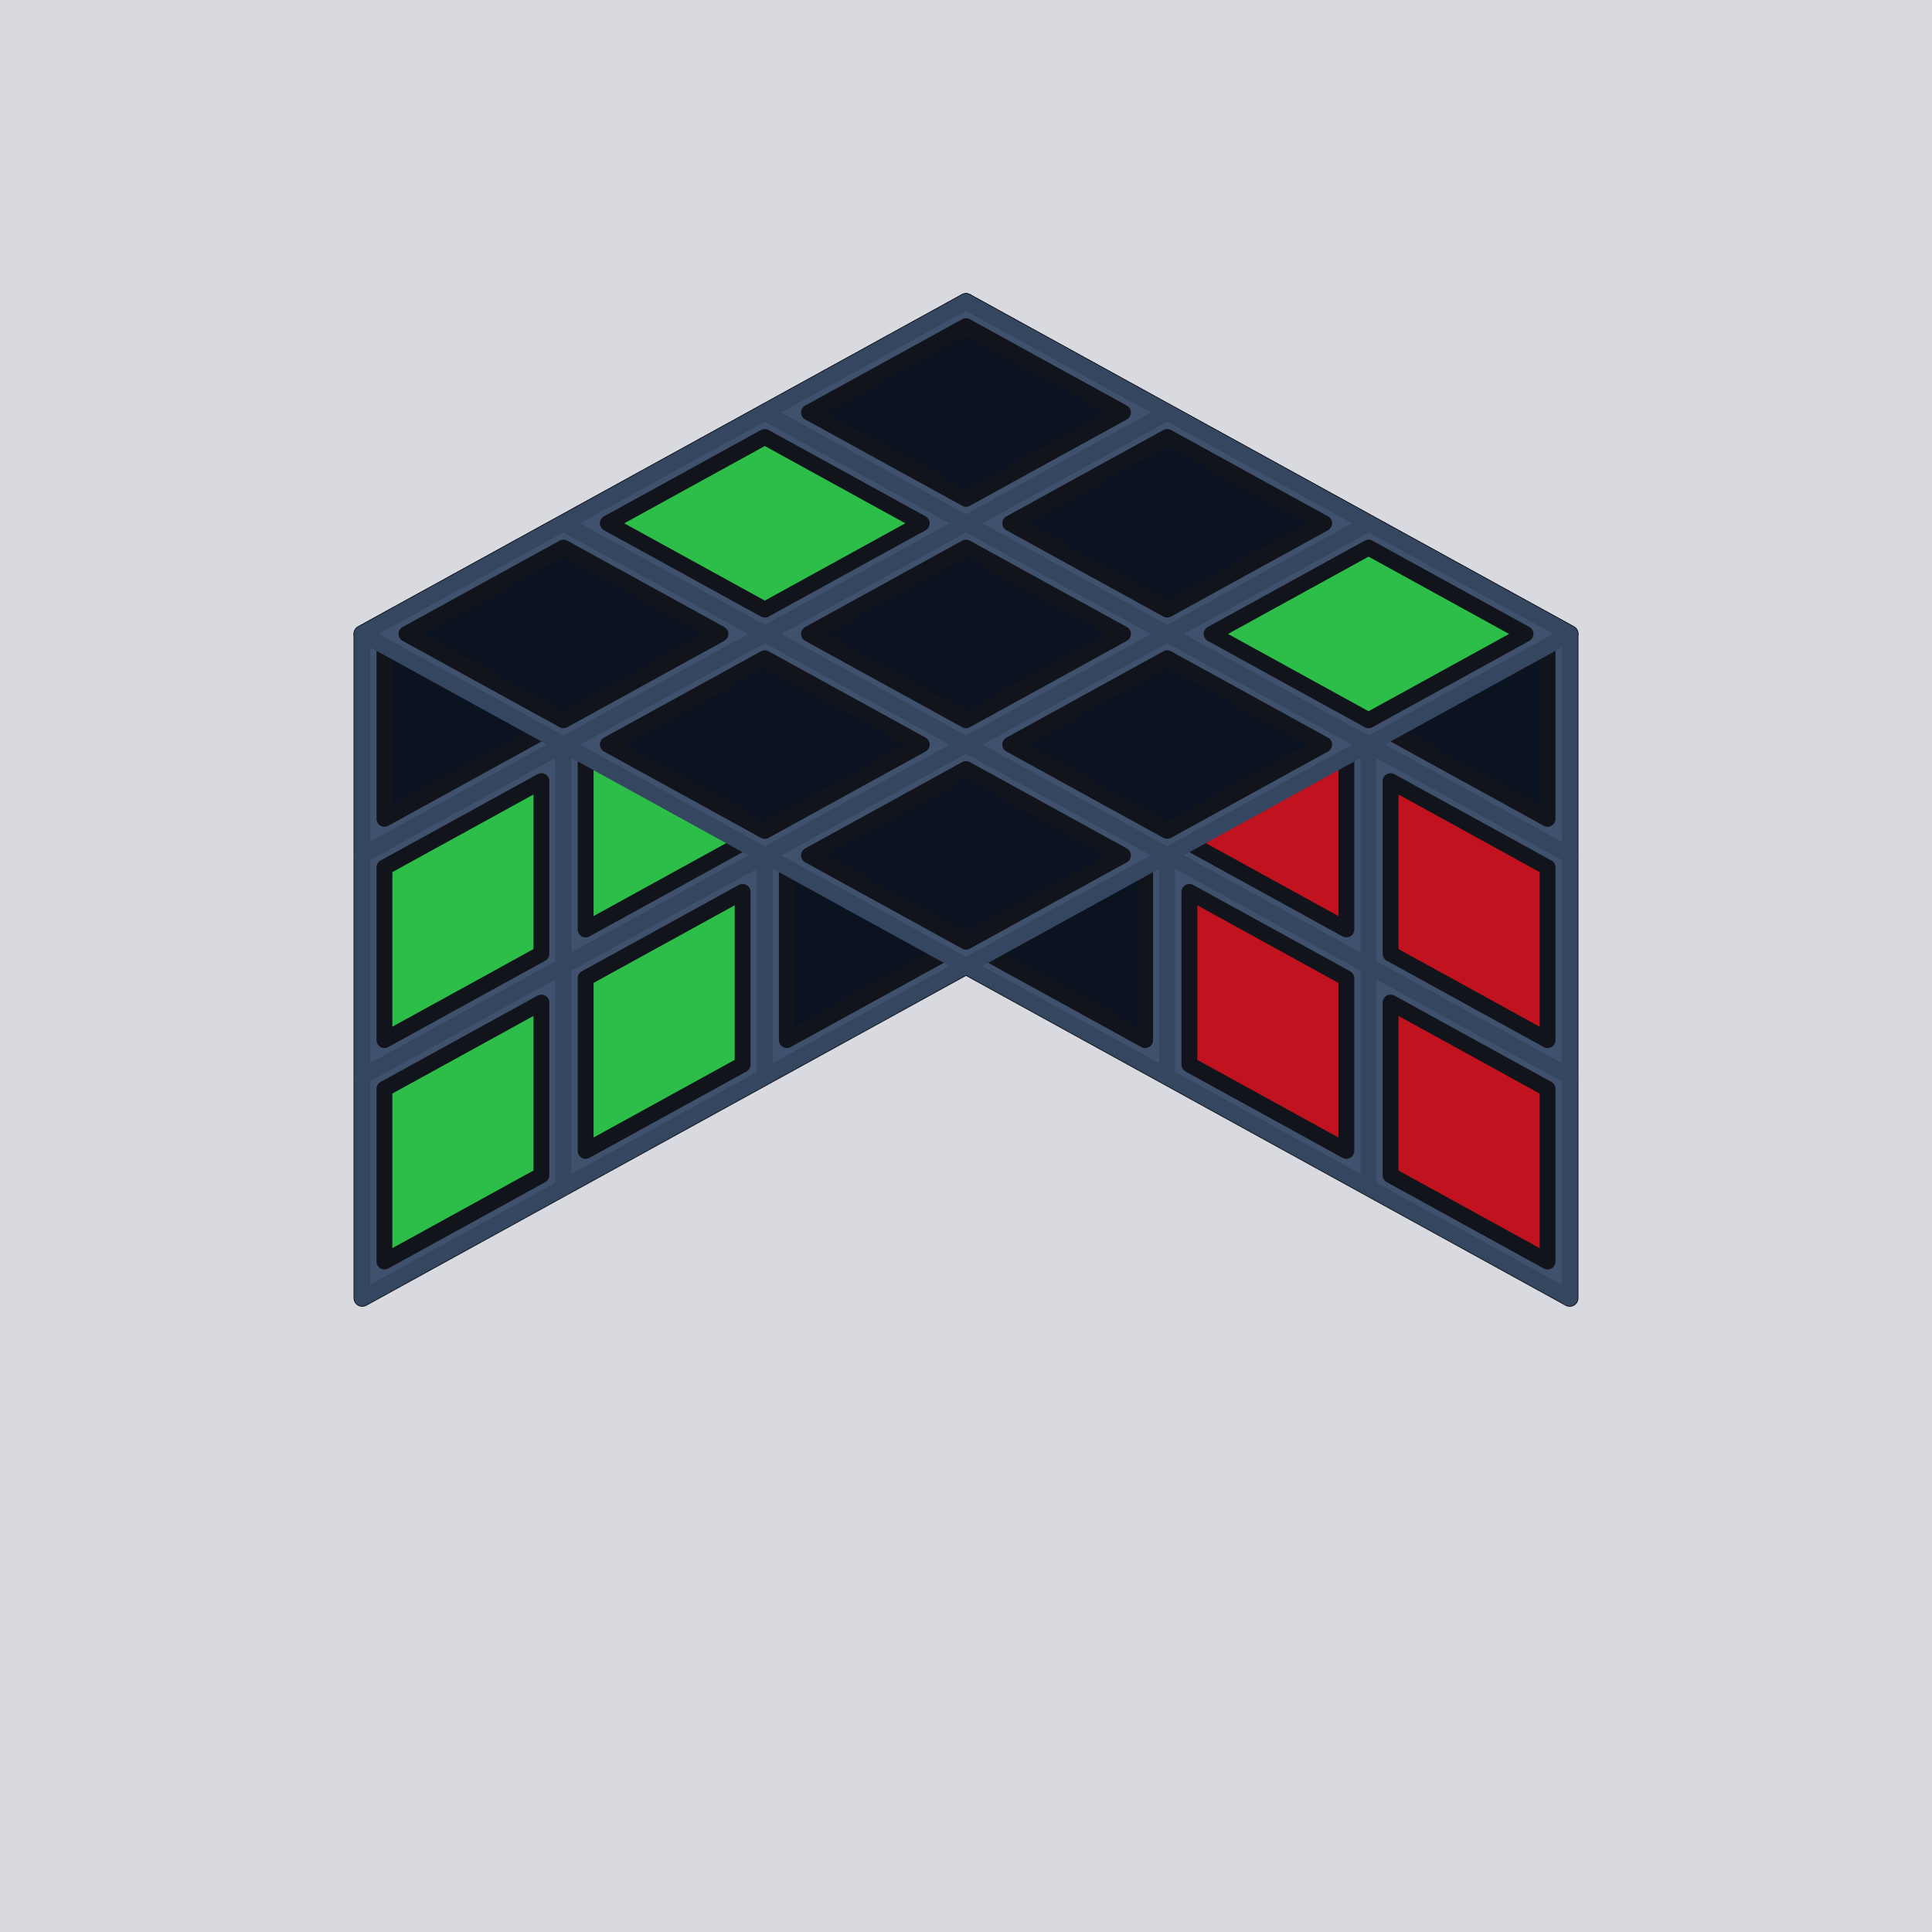
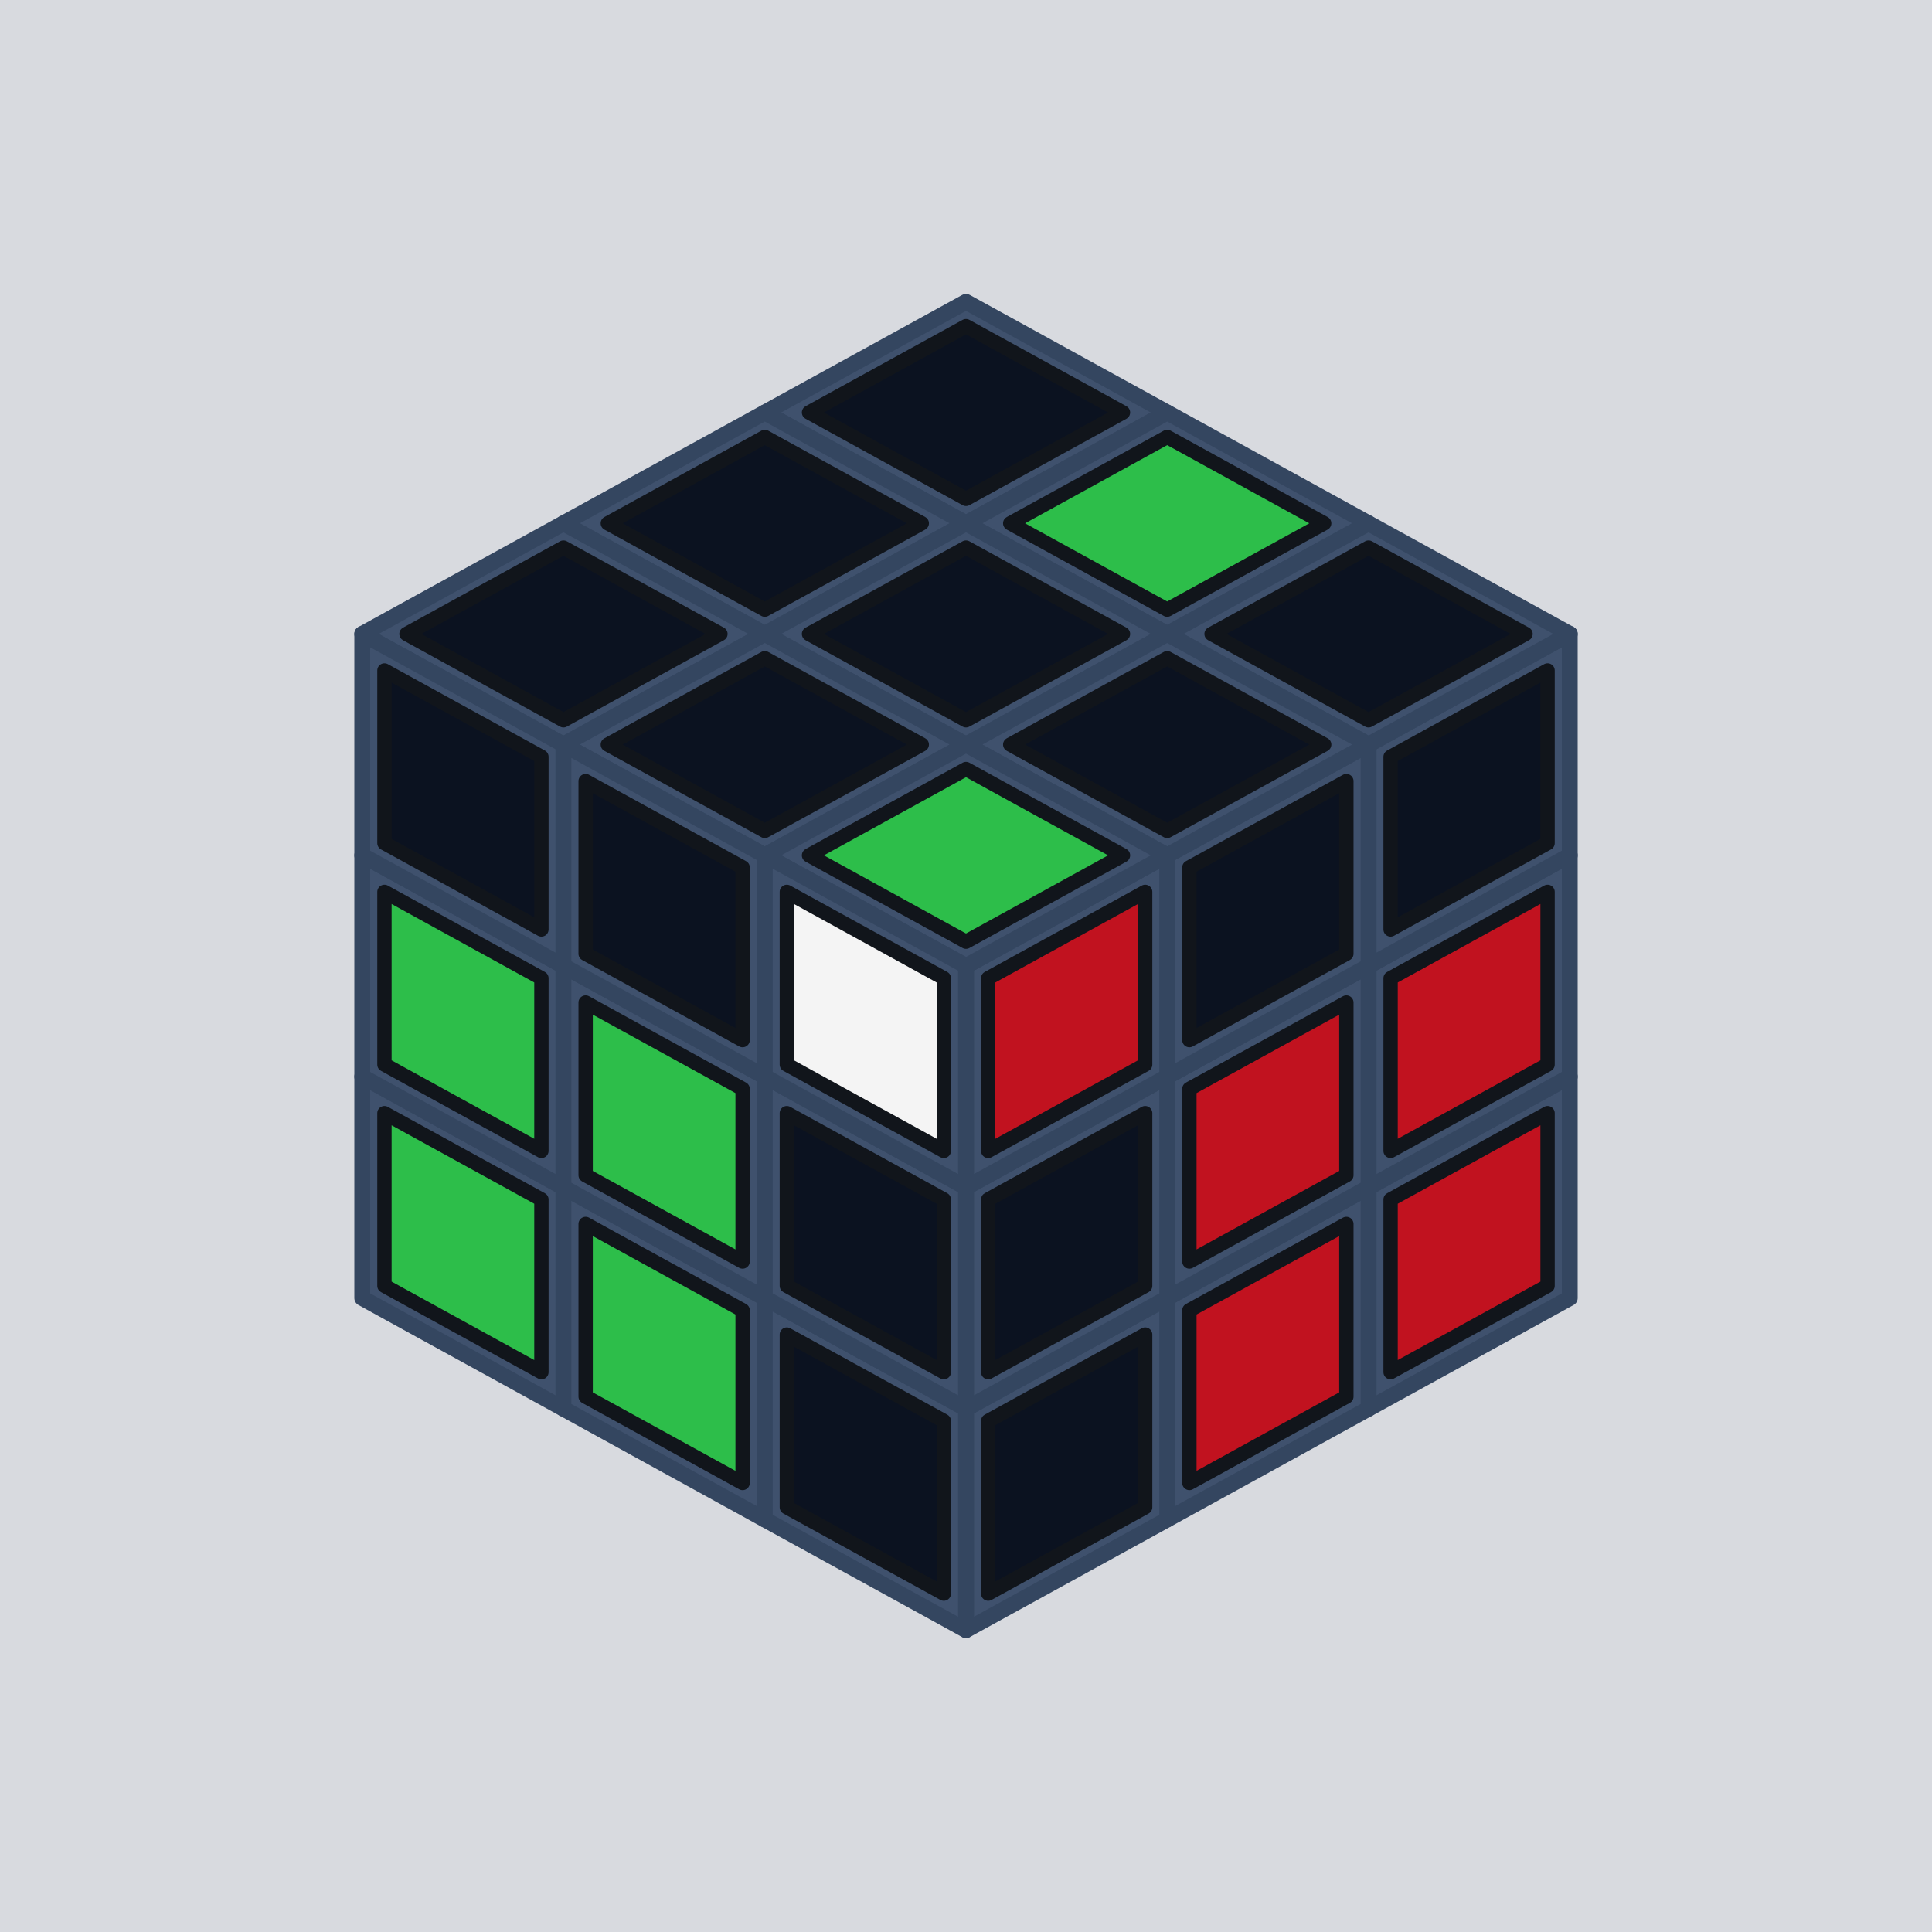
<svg xmlns="http://www.w3.org/2000/svg" viewBox="0 0 128 128">
  <rect x="0" y="0" width="128" height="128" fill="#D8DADF" />
-   <polygon points="64.00,64.00 104.00,42.00 64.00,20.00 24.00,42.00" fill="#0B1220" stroke="#11151B" stroke-width="1.15" stroke-linejoin="round" />
-   <polygon points="24.00,42.00 64.00,20.00 64.00,64.00 24.00,86.00" fill="#0B1220" stroke="#11151B" stroke-width="1.15" stroke-linejoin="round" />
-   <polygon points="64.00,20.00 104.00,42.00 104.00,86.00 64.00,64.00" fill="#0B1220" stroke="#11151B" stroke-width="1.15" stroke-linejoin="round" />
-   <polygon points="24.00,42.00 37.33,34.67 37.33,49.33 24.00,56.67" fill="#3F516D" stroke="#344660" stroke-width="1.05" stroke-linejoin="round" />
-   <polygon points="25.47,42.81 35.87,37.09 35.87,48.53 25.47,54.25" fill="#0B1220" stroke="#11151B" stroke-width="1.05" stroke-linejoin="round" />
-   <polygon points="37.33,34.67 50.67,27.33 50.67,42.00 37.33,49.33" fill="#3F516D" stroke="#344660" stroke-width="1.05" stroke-linejoin="round" />
-   <polygon points="38.80,35.47 49.20,29.75 49.20,41.19 38.80,46.91" fill="#0B1220" stroke="#11151B" stroke-width="1.05" stroke-linejoin="round" />
-   <polygon points="50.67,27.33 64.00,20.00 64.00,34.67 50.67,42.00" fill="#3F516D" stroke="#344660" stroke-width="1.05" stroke-linejoin="round" />
-   <polygon points="52.13,28.14 62.53,22.42 62.53,33.86 52.13,39.58" fill="#F4F4F4" stroke="#11151B" stroke-width="1.05" stroke-linejoin="round" />
-   <polygon points="24.00,56.67 37.33,49.33 37.33,64.00 24.00,71.33" fill="#3F516D" stroke="#344660" stroke-width="1.05" stroke-linejoin="round" />
-   <polygon points="25.47,57.47 35.87,51.75 35.87,63.19 25.47,68.91" fill="#2DBE4A" stroke="#11151B" stroke-width="1.05" stroke-linejoin="round" />
-   <polygon points="37.33,49.33 50.67,42.00 50.67,56.67 37.33,64.00" fill="#3F516D" stroke="#344660" stroke-width="1.05" stroke-linejoin="round" />
-   <polygon points="38.80,50.14 49.20,44.42 49.20,55.86 38.80,61.58" fill="#2DBE4A" stroke="#11151B" stroke-width="1.05" stroke-linejoin="round" />
-   <polygon points="50.67,42.00 64.00,34.67 64.00,49.33 50.67,56.67" fill="#3F516D" stroke="#344660" stroke-width="1.05" stroke-linejoin="round" />
-   <polygon points="52.13,42.81 62.53,37.09 62.53,48.53 52.13,54.25" fill="#0B1220" stroke="#11151B" stroke-width="1.05" stroke-linejoin="round" />
-   <polygon points="24.00,71.33 37.33,64.00 37.33,78.67 24.00,86.00" fill="#3F516D" stroke="#344660" stroke-width="1.05" stroke-linejoin="round" />
-   <polygon points="25.47,72.14 35.87,66.42 35.87,77.86 25.47,83.58" fill="#2DBE4A" stroke="#11151B" stroke-width="1.05" stroke-linejoin="round" />
-   <polygon points="37.33,64.00 50.67,56.67 50.67,71.33 37.33,78.67" fill="#3F516D" stroke="#344660" stroke-width="1.05" stroke-linejoin="round" />
-   <polygon points="38.80,64.81 49.20,59.09 49.20,70.53 38.80,76.25" fill="#2DBE4A" stroke="#11151B" stroke-width="1.05" stroke-linejoin="round" />
-   <polygon points="50.67,56.67 64.00,49.33 64.00,64.00 50.67,71.33" fill="#3F516D" stroke="#344660" stroke-width="1.05" stroke-linejoin="round" />
-   <polygon points="52.13,57.47 62.53,51.75 62.53,63.19 52.13,68.91" fill="#0B1220" stroke="#11151B" stroke-width="1.05" stroke-linejoin="round" />
-   <polygon points="64.00,20.00 77.33,27.33 77.33,42.00 64.00,34.67" fill="#3F516D" stroke="#344660" stroke-width="1.05" stroke-linejoin="round" />
-   <polygon points="65.47,22.42 75.87,28.14 75.87,39.58 65.47,33.86" fill="#C1121F" stroke="#11151B" stroke-width="1.05" stroke-linejoin="round" />
-   <polygon points="77.33,27.33 90.67,34.67 90.67,49.33 77.33,42.00" fill="#3F516D" stroke="#344660" stroke-width="1.05" stroke-linejoin="round" />
-   <polygon points="78.80,29.75 89.20,35.47 89.20,46.91 78.80,41.19" fill="#0B1220" stroke="#11151B" stroke-width="1.05" stroke-linejoin="round" />
-   <polygon points="90.67,34.67 104.00,42.00 104.00,56.67 90.67,49.33" fill="#3F516D" stroke="#344660" stroke-width="1.05" stroke-linejoin="round" />
-   <polygon points="92.13,37.09 102.53,42.81 102.53,54.25 92.13,48.53" fill="#0B1220" stroke="#11151B" stroke-width="1.05" stroke-linejoin="round" />
-   <polygon points="64.00,34.67 77.33,42.00 77.33,56.67 64.00,49.33" fill="#3F516D" stroke="#344660" stroke-width="1.05" stroke-linejoin="round" />
-   <polygon points="65.47,37.09 75.87,42.81 75.87,54.25 65.47,48.53" fill="#0B1220" stroke="#11151B" stroke-width="1.05" stroke-linejoin="round" />
-   <polygon points="77.33,42.00 90.67,49.33 90.67,64.00 77.33,56.67" fill="#3F516D" stroke="#344660" stroke-width="1.05" stroke-linejoin="round" />
-   <polygon points="78.80,44.42 89.20,50.14 89.20,61.58 78.80,55.86" fill="#C1121F" stroke="#11151B" stroke-width="1.05" stroke-linejoin="round" />
-   <polygon points="90.67,49.33 104.00,56.67 104.00,71.33 90.67,64.00" fill="#3F516D" stroke="#344660" stroke-width="1.05" stroke-linejoin="round" />
-   <polygon points="92.13,51.75 102.53,57.47 102.53,68.91 92.13,63.19" fill="#C1121F" stroke="#11151B" stroke-width="1.05" stroke-linejoin="round" />
-   <polygon points="64.00,49.33 77.33,56.67 77.33,71.33 64.00,64.00" fill="#3F516D" stroke="#344660" stroke-width="1.05" stroke-linejoin="round" />
-   <polygon points="65.47,51.75 75.87,57.47 75.87,68.91 65.47,63.19" fill="#0B1220" stroke="#11151B" stroke-width="1.05" stroke-linejoin="round" />
-   <polygon points="77.33,56.67 90.67,64.00 90.67,78.67 77.33,71.33" fill="#3F516D" stroke="#344660" stroke-width="1.05" stroke-linejoin="round" />
-   <polygon points="78.80,59.09 89.20,64.81 89.20,76.25 78.80,70.53" fill="#C1121F" stroke="#11151B" stroke-width="1.05" stroke-linejoin="round" />
-   <polygon points="90.67,64.00 104.00,71.33 104.00,86.00 90.67,78.67" fill="#3F516D" stroke="#344660" stroke-width="1.05" stroke-linejoin="round" />
-   <polygon points="92.13,66.42 102.53,72.14 102.53,83.58 92.13,77.86" fill="#C1121F" stroke="#11151B" stroke-width="1.05" stroke-linejoin="round" />
-   <polygon points="64.00,64.00 77.33,56.67 64.00,49.33 50.67,56.67" fill="#3F516D" stroke="#344660" stroke-width="1.05" stroke-linejoin="round" />
-   <polygon points="64.00,62.39 74.40,56.67 64.00,50.95 53.60,56.67" fill="#0B1220" stroke="#11151B" stroke-width="1.05" stroke-linejoin="round" />
-   <polygon points="77.33,56.67 90.67,49.33 77.33,42.00 64.00,49.33" fill="#3F516D" stroke="#344660" stroke-width="1.05" stroke-linejoin="round" />
-   <polygon points="77.33,55.05 87.73,49.33 77.33,43.61 66.93,49.33" fill="#0B1220" stroke="#11151B" stroke-width="1.05" stroke-linejoin="round" />
-   <polygon points="90.67,49.33 104.00,42.00 90.67,34.67 77.33,42.00" fill="#3F516D" stroke="#344660" stroke-width="1.05" stroke-linejoin="round" />
-   <polygon points="90.67,47.72 101.07,42.00 90.67,36.28 80.27,42.00" fill="#2DBE4A" stroke="#11151B" stroke-width="1.05" stroke-linejoin="round" />
-   <polygon points="50.67,56.67 64.00,49.33 50.67,42.00 37.33,49.33" fill="#3F516D" stroke="#344660" stroke-width="1.05" stroke-linejoin="round" />
-   <polygon points="50.67,55.05 61.07,49.33 50.67,43.61 40.27,49.33" fill="#0B1220" stroke="#11151B" stroke-width="1.05" stroke-linejoin="round" />
-   <polygon points="64.00,49.33 77.33,42.00 64.00,34.67 50.67,42.00" fill="#3F516D" stroke="#344660" stroke-width="1.05" stroke-linejoin="round" />
-   <polygon points="64.00,47.72 74.40,42.00 64.00,36.28 53.60,42.00" fill="#0B1220" stroke="#11151B" stroke-width="1.05" stroke-linejoin="round" />
-   <polygon points="77.33,42.00 90.67,34.67 77.33,27.33 64.00,34.67" fill="#3F516D" stroke="#344660" stroke-width="1.05" stroke-linejoin="round" />
-   <polygon points="77.33,40.39 87.73,34.67 77.33,28.95 66.93,34.67" fill="#0B1220" stroke="#11151B" stroke-width="1.05" stroke-linejoin="round" />
-   <polygon points="37.33,49.33 50.67,42.00 37.33,34.67 24.00,42.00" fill="#3F516D" stroke="#344660" stroke-width="1.05" stroke-linejoin="round" />
-   <polygon points="37.33,47.72 47.73,42.00 37.33,36.28 26.93,42.00" fill="#0B1220" stroke="#11151B" stroke-width="1.05" stroke-linejoin="round" />
-   <polygon points="50.67,42.00 64.00,34.67 50.67,27.33 37.33,34.67" fill="#3F516D" stroke="#344660" stroke-width="1.05" stroke-linejoin="round" />
-   <polygon points="50.67,40.39 61.07,34.67 50.67,28.95 40.27,34.67" fill="#2DBE4A" stroke="#11151B" stroke-width="1.05" stroke-linejoin="round" />
-   <polygon points="64.00,34.67 77.33,27.33 64.00,20.00 50.67,27.33" fill="#3F516D" stroke="#344660" stroke-width="1.05" stroke-linejoin="round" />
-   <polygon points="64.00,33.05 74.40,27.33 64.00,21.61 53.60,27.33" fill="#0B1220" stroke="#11151B" stroke-width="1.05" stroke-linejoin="round" />
+   <polygon points="90.67,78.67 104.00,71.33 104.00,86.00 90.67,93.33" fill="#3F516D" stroke="#344660" stroke-width="1.05" stroke-linejoin="round" data-layer="cubie" data-face="R" data-pos="1,-1,-1" />
+   <polygon points="92.13,79.47 102.53,73.75 102.53,85.19 92.13,90.91" fill="#C1121F" stroke="#11151B" stroke-width="0.95" stroke-linejoin="round" data-layer="sticker" data-face="R" data-pos="1,-1,-1" />
+   <polygon points="64.00,20.00 77.33,27.33 64.00,34.67 50.67,27.33" fill="#3F516D" stroke="#344660" stroke-width="1.05" stroke-linejoin="round" data-layer="cubie" data-face="U" data-pos="1,1,1" />
+   <polygon points="64.00,21.61 74.40,27.33 64.00,33.05 53.60,27.33" fill="#0B1220" stroke="#11151B" stroke-width="0.95" stroke-linejoin="round" data-layer="sticker" data-face="U" data-pos="1,1,1" />
+   <polygon points="24.00,71.33 37.33,78.67 37.33,93.33 24.00,86.00" fill="#3F516D" stroke="#344660" stroke-width="1.05" stroke-linejoin="round" data-layer="cubie" data-face="F" data-pos="-1,1,-1" />
+   <polygon points="25.47,73.75 35.87,79.47 35.87,90.91 25.47,85.19" fill="#2DBE4A" stroke="#11151B" stroke-width="0.95" stroke-linejoin="round" data-layer="sticker" data-face="F" data-pos="-1,1,-1" />
+   <polygon points="90.67,64.00 104.00,56.67 104.00,71.33 90.67,78.67" fill="#3F516D" stroke="#344660" stroke-width="1.05" stroke-linejoin="round" data-layer="cubie" data-face="R" data-pos="1,-1,0" />
+   <polygon points="92.13,64.81 102.53,59.09 102.53,70.53 92.13,76.25" fill="#C1121F" stroke="#11151B" stroke-width="0.95" stroke-linejoin="round" data-layer="sticker" data-face="R" data-pos="1,-1,0" />
+   <polygon points="77.33,86.00 90.67,78.67 90.67,93.33 77.33,100.67" fill="#3F516D" stroke="#344660" stroke-width="1.05" stroke-linejoin="round" data-layer="cubie" data-face="R" data-pos="0,-1,-1" />
+   <polygon points="78.80,86.81 89.20,81.09 89.20,92.53 78.80,98.25" fill="#C1121F" stroke="#11151B" stroke-width="0.95" stroke-linejoin="round" data-layer="sticker" data-face="R" data-pos="0,-1,-1" />
+   <polygon points="77.33,27.33 90.67,34.67 77.33,42.00 64.00,34.67" fill="#3F516D" stroke="#344660" stroke-width="1.05" stroke-linejoin="round" data-layer="cubie" data-face="U" data-pos="1,0,1" />
+   <polygon points="77.33,28.95 87.73,34.67 77.33,40.39 66.93,34.67" fill="#2DBE4A" stroke="#11151B" stroke-width="0.95" stroke-linejoin="round" data-layer="sticker" data-face="U" data-pos="1,0,1" />
+   <polygon points="50.67,27.33 64.00,34.67 50.67,42.00 37.33,34.67" fill="#3F516D" stroke="#344660" stroke-width="1.05" stroke-linejoin="round" data-layer="cubie" data-face="U" data-pos="0,1,1" />
+   <polygon points="50.67,28.95 61.07,34.67 50.67,40.39 40.27,34.67" fill="#0B1220" stroke="#11151B" stroke-width="0.95" stroke-linejoin="round" data-layer="sticker" data-face="U" data-pos="0,1,1" />
+   <polygon points="37.33,78.67 50.67,86.00 50.67,100.67 37.33,93.33" fill="#3F516D" stroke="#344660" stroke-width="1.05" stroke-linejoin="round" data-layer="cubie" data-face="F" data-pos="-1,0,-1" />
+   <polygon points="38.80,81.09 49.20,86.81 49.20,98.25 38.80,92.53" fill="#2DBE4A" stroke="#11151B" stroke-width="0.95" stroke-linejoin="round" data-layer="sticker" data-face="F" data-pos="-1,0,-1" />
+   <polygon points="24.00,56.67 37.33,64.00 37.33,78.67 24.00,71.33" fill="#3F516D" stroke="#344660" stroke-width="1.05" stroke-linejoin="round" data-layer="cubie" data-face="F" data-pos="-1,1,0" />
+   <polygon points="25.47,59.09 35.87,64.81 35.87,76.25 25.47,70.53" fill="#2DBE4A" stroke="#11151B" stroke-width="0.95" stroke-linejoin="round" data-layer="sticker" data-face="F" data-pos="-1,1,0" />
+   <polygon points="90.67,49.33 104.00,42.00 104.00,56.67 90.67,64.00" fill="#3F516D" stroke="#344660" stroke-width="1.05" stroke-linejoin="round" data-layer="cubie" data-face="R" data-pos="1,-1,1" />
+   <polygon points="92.13,50.14 102.53,44.42 102.53,55.86 92.13,61.58" fill="#0B1220" stroke="#11151B" stroke-width="0.95" stroke-linejoin="round" data-layer="sticker" data-face="R" data-pos="1,-1,1" />
+   <polygon points="90.67,34.67 104.00,42.00 90.67,49.33 77.33,42.00" fill="#3F516D" stroke="#344660" stroke-width="1.05" stroke-linejoin="round" data-layer="cubie" data-face="U" data-pos="1,-1,1" />
+   <polygon points="90.67,36.28 101.07,42.00 90.67,47.72 80.27,42.00" fill="#0B1220" stroke="#11151B" stroke-width="0.95" stroke-linejoin="round" data-layer="sticker" data-face="U" data-pos="1,-1,1" />
+   <polygon points="77.33,71.33 90.67,64.00 90.67,78.67 77.33,86.00" fill="#3F516D" stroke="#344660" stroke-width="1.05" stroke-linejoin="round" data-layer="cubie" data-face="R" data-pos="0,-1,0" />
+   <polygon points="78.80,72.14 89.20,66.42 89.20,77.86 78.80,83.58" fill="#C1121F" stroke="#11151B" stroke-width="0.95" stroke-linejoin="round" data-layer="sticker" data-face="R" data-pos="0,-1,0" />
+   <polygon points="64.00,93.33 77.33,86.00 77.33,100.67 64.00,108.00" fill="#3F516D" stroke="#344660" stroke-width="1.05" stroke-linejoin="round" data-layer="cubie" data-face="R" data-pos="-1,-1,-1" />
+   <polygon points="65.47,94.14 75.87,88.42 75.87,99.86 65.47,105.58" fill="#0B1220" stroke="#11151B" stroke-width="0.95" stroke-linejoin="round" data-layer="sticker" data-face="R" data-pos="-1,-1,-1" />
+   <polygon points="64.00,34.67 77.33,42.00 64.00,49.33 50.67,42.00" fill="#3F516D" stroke="#344660" stroke-width="1.05" stroke-linejoin="round" data-layer="cubie" data-face="U" data-pos="0,0,1" />
+   <polygon points="64.00,36.28 74.40,42.00 64.00,47.72 53.60,42.00" fill="#0B1220" stroke="#11151B" stroke-width="0.95" stroke-linejoin="round" data-layer="sticker" data-face="U" data-pos="0,0,1" />
+   <polygon points="50.67,86.00 64.00,93.33 64.00,108.00 50.67,100.67" fill="#3F516D" stroke="#344660" stroke-width="1.05" stroke-linejoin="round" data-layer="cubie" data-face="F" data-pos="-1,-1,-1" />
+   <polygon points="52.13,88.42 62.53,94.14 62.53,105.58 52.13,99.86" fill="#0B1220" stroke="#11151B" stroke-width="0.95" stroke-linejoin="round" data-layer="sticker" data-face="F" data-pos="-1,-1,-1" />
+   <polygon points="37.33,64.00 50.67,71.33 50.67,86.00 37.33,78.67" fill="#3F516D" stroke="#344660" stroke-width="1.05" stroke-linejoin="round" data-layer="cubie" data-face="F" data-pos="-1,0,0" />
+   <polygon points="38.80,66.42 49.20,72.14 49.20,83.58 38.80,77.86" fill="#2DBE4A" stroke="#11151B" stroke-width="0.95" stroke-linejoin="round" data-layer="sticker" data-face="F" data-pos="-1,0,0" />
+   <polygon points="37.33,34.67 50.67,42.00 37.33,49.33 24.00,42.00" fill="#3F516D" stroke="#344660" stroke-width="1.05" stroke-linejoin="round" data-layer="cubie" data-face="U" data-pos="-1,1,1" />
+   <polygon points="37.33,36.28 47.73,42.00 37.33,47.72 26.93,42.00" fill="#0B1220" stroke="#11151B" stroke-width="0.95" stroke-linejoin="round" data-layer="sticker" data-face="U" data-pos="-1,1,1" />
+   <polygon points="24.00,42.00 37.33,49.33 37.33,64.00 24.00,56.67" fill="#3F516D" stroke="#344660" stroke-width="1.05" stroke-linejoin="round" data-layer="cubie" data-face="F" data-pos="-1,1,1" />
+   <polygon points="25.47,44.42 35.87,50.14 35.87,61.58 25.47,55.86" fill="#0B1220" stroke="#11151B" stroke-width="0.95" stroke-linejoin="round" data-layer="sticker" data-face="F" data-pos="-1,1,1" />
+   <polygon points="77.33,56.67 90.67,49.33 90.67,64.00 77.33,71.33" fill="#3F516D" stroke="#344660" stroke-width="1.05" stroke-linejoin="round" data-layer="cubie" data-face="R" data-pos="0,-1,1" />
+   <polygon points="78.80,57.47 89.20,51.75 89.20,63.19 78.80,68.91" fill="#0B1220" stroke="#11151B" stroke-width="0.95" stroke-linejoin="round" data-layer="sticker" data-face="R" data-pos="0,-1,1" />
+   <polygon points="77.33,42.00 90.67,49.33 77.33,56.67 64.00,49.33" fill="#3F516D" stroke="#344660" stroke-width="1.05" stroke-linejoin="round" data-layer="cubie" data-face="U" data-pos="0,-1,1" />
+   <polygon points="77.33,43.61 87.73,49.33 77.33,55.05 66.93,49.33" fill="#0B1220" stroke="#11151B" stroke-width="0.95" stroke-linejoin="round" data-layer="sticker" data-face="U" data-pos="0,-1,1" />
+   <polygon points="64.00,78.67 77.33,71.33 77.33,86.00 64.00,93.33" fill="#3F516D" stroke="#344660" stroke-width="1.05" stroke-linejoin="round" data-layer="cubie" data-face="R" data-pos="-1,-1,0" />
+   <polygon points="65.47,79.47 75.87,73.75 75.87,85.19 65.47,90.91" fill="#0B1220" stroke="#11151B" stroke-width="0.95" stroke-linejoin="round" data-layer="sticker" data-face="R" data-pos="-1,-1,0" />
+   <polygon points="50.67,71.33 64.00,78.67 64.00,93.33 50.67,86.00" fill="#3F516D" stroke="#344660" stroke-width="1.05" stroke-linejoin="round" data-layer="cubie" data-face="F" data-pos="-1,-1,0" />
+   <polygon points="52.13,73.75 62.53,79.47 62.53,90.91 52.13,85.19" fill="#0B1220" stroke="#11151B" stroke-width="0.95" stroke-linejoin="round" data-layer="sticker" data-face="F" data-pos="-1,-1,0" />
+   <polygon points="50.67,42.00 64.00,49.33 50.67,56.67 37.33,49.33" fill="#3F516D" stroke="#344660" stroke-width="1.05" stroke-linejoin="round" data-layer="cubie" data-face="U" data-pos="-1,0,1" />
+   <polygon points="50.67,43.61 61.07,49.33 50.67,55.05 40.27,49.33" fill="#0B1220" stroke="#11151B" stroke-width="0.95" stroke-linejoin="round" data-layer="sticker" data-face="U" data-pos="-1,0,1" />
+   <polygon points="37.33,49.33 50.67,56.67 50.67,71.33 37.33,64.00" fill="#3F516D" stroke="#344660" stroke-width="1.05" stroke-linejoin="round" data-layer="cubie" data-face="F" data-pos="-1,0,1" />
+   <polygon points="38.80,51.75 49.20,57.47 49.20,68.91 38.80,63.19" fill="#0B1220" stroke="#11151B" stroke-width="0.95" stroke-linejoin="round" data-layer="sticker" data-face="F" data-pos="-1,0,1" />
+   <polygon points="64.00,64.00 77.33,56.67 77.33,71.33 64.00,78.67" fill="#3F516D" stroke="#344660" stroke-width="1.05" stroke-linejoin="round" data-layer="cubie" data-face="R" data-pos="-1,-1,1" />
+   <polygon points="65.47,64.81 75.87,59.09 75.87,70.53 65.47,76.25" fill="#C1121F" stroke="#11151B" stroke-width="0.95" stroke-linejoin="round" data-layer="sticker" data-face="R" data-pos="-1,-1,1" />
+   <polygon points="64.00,49.33 77.33,56.67 64.00,64.00 50.67,56.67" fill="#3F516D" stroke="#344660" stroke-width="1.05" stroke-linejoin="round" data-layer="cubie" data-face="U" data-pos="-1,-1,1" />
+   <polygon points="64.00,50.95 74.40,56.67 64.00,62.39 53.60,56.67" fill="#2DBE4A" stroke="#11151B" stroke-width="0.95" stroke-linejoin="round" data-layer="sticker" data-face="U" data-pos="-1,-1,1" />
+   <polygon points="50.67,56.67 64.00,64.00 64.00,78.67 50.67,71.33" fill="#3F516D" stroke="#344660" stroke-width="1.05" stroke-linejoin="round" data-layer="cubie" data-face="F" data-pos="-1,-1,1" />
+   <polygon points="52.13,59.09 62.53,64.81 62.53,76.25 52.13,70.53" fill="#F4F4F4" stroke="#11151B" stroke-width="0.95" stroke-linejoin="round" data-layer="sticker" data-face="F" data-pos="-1,-1,1" />
</svg>
